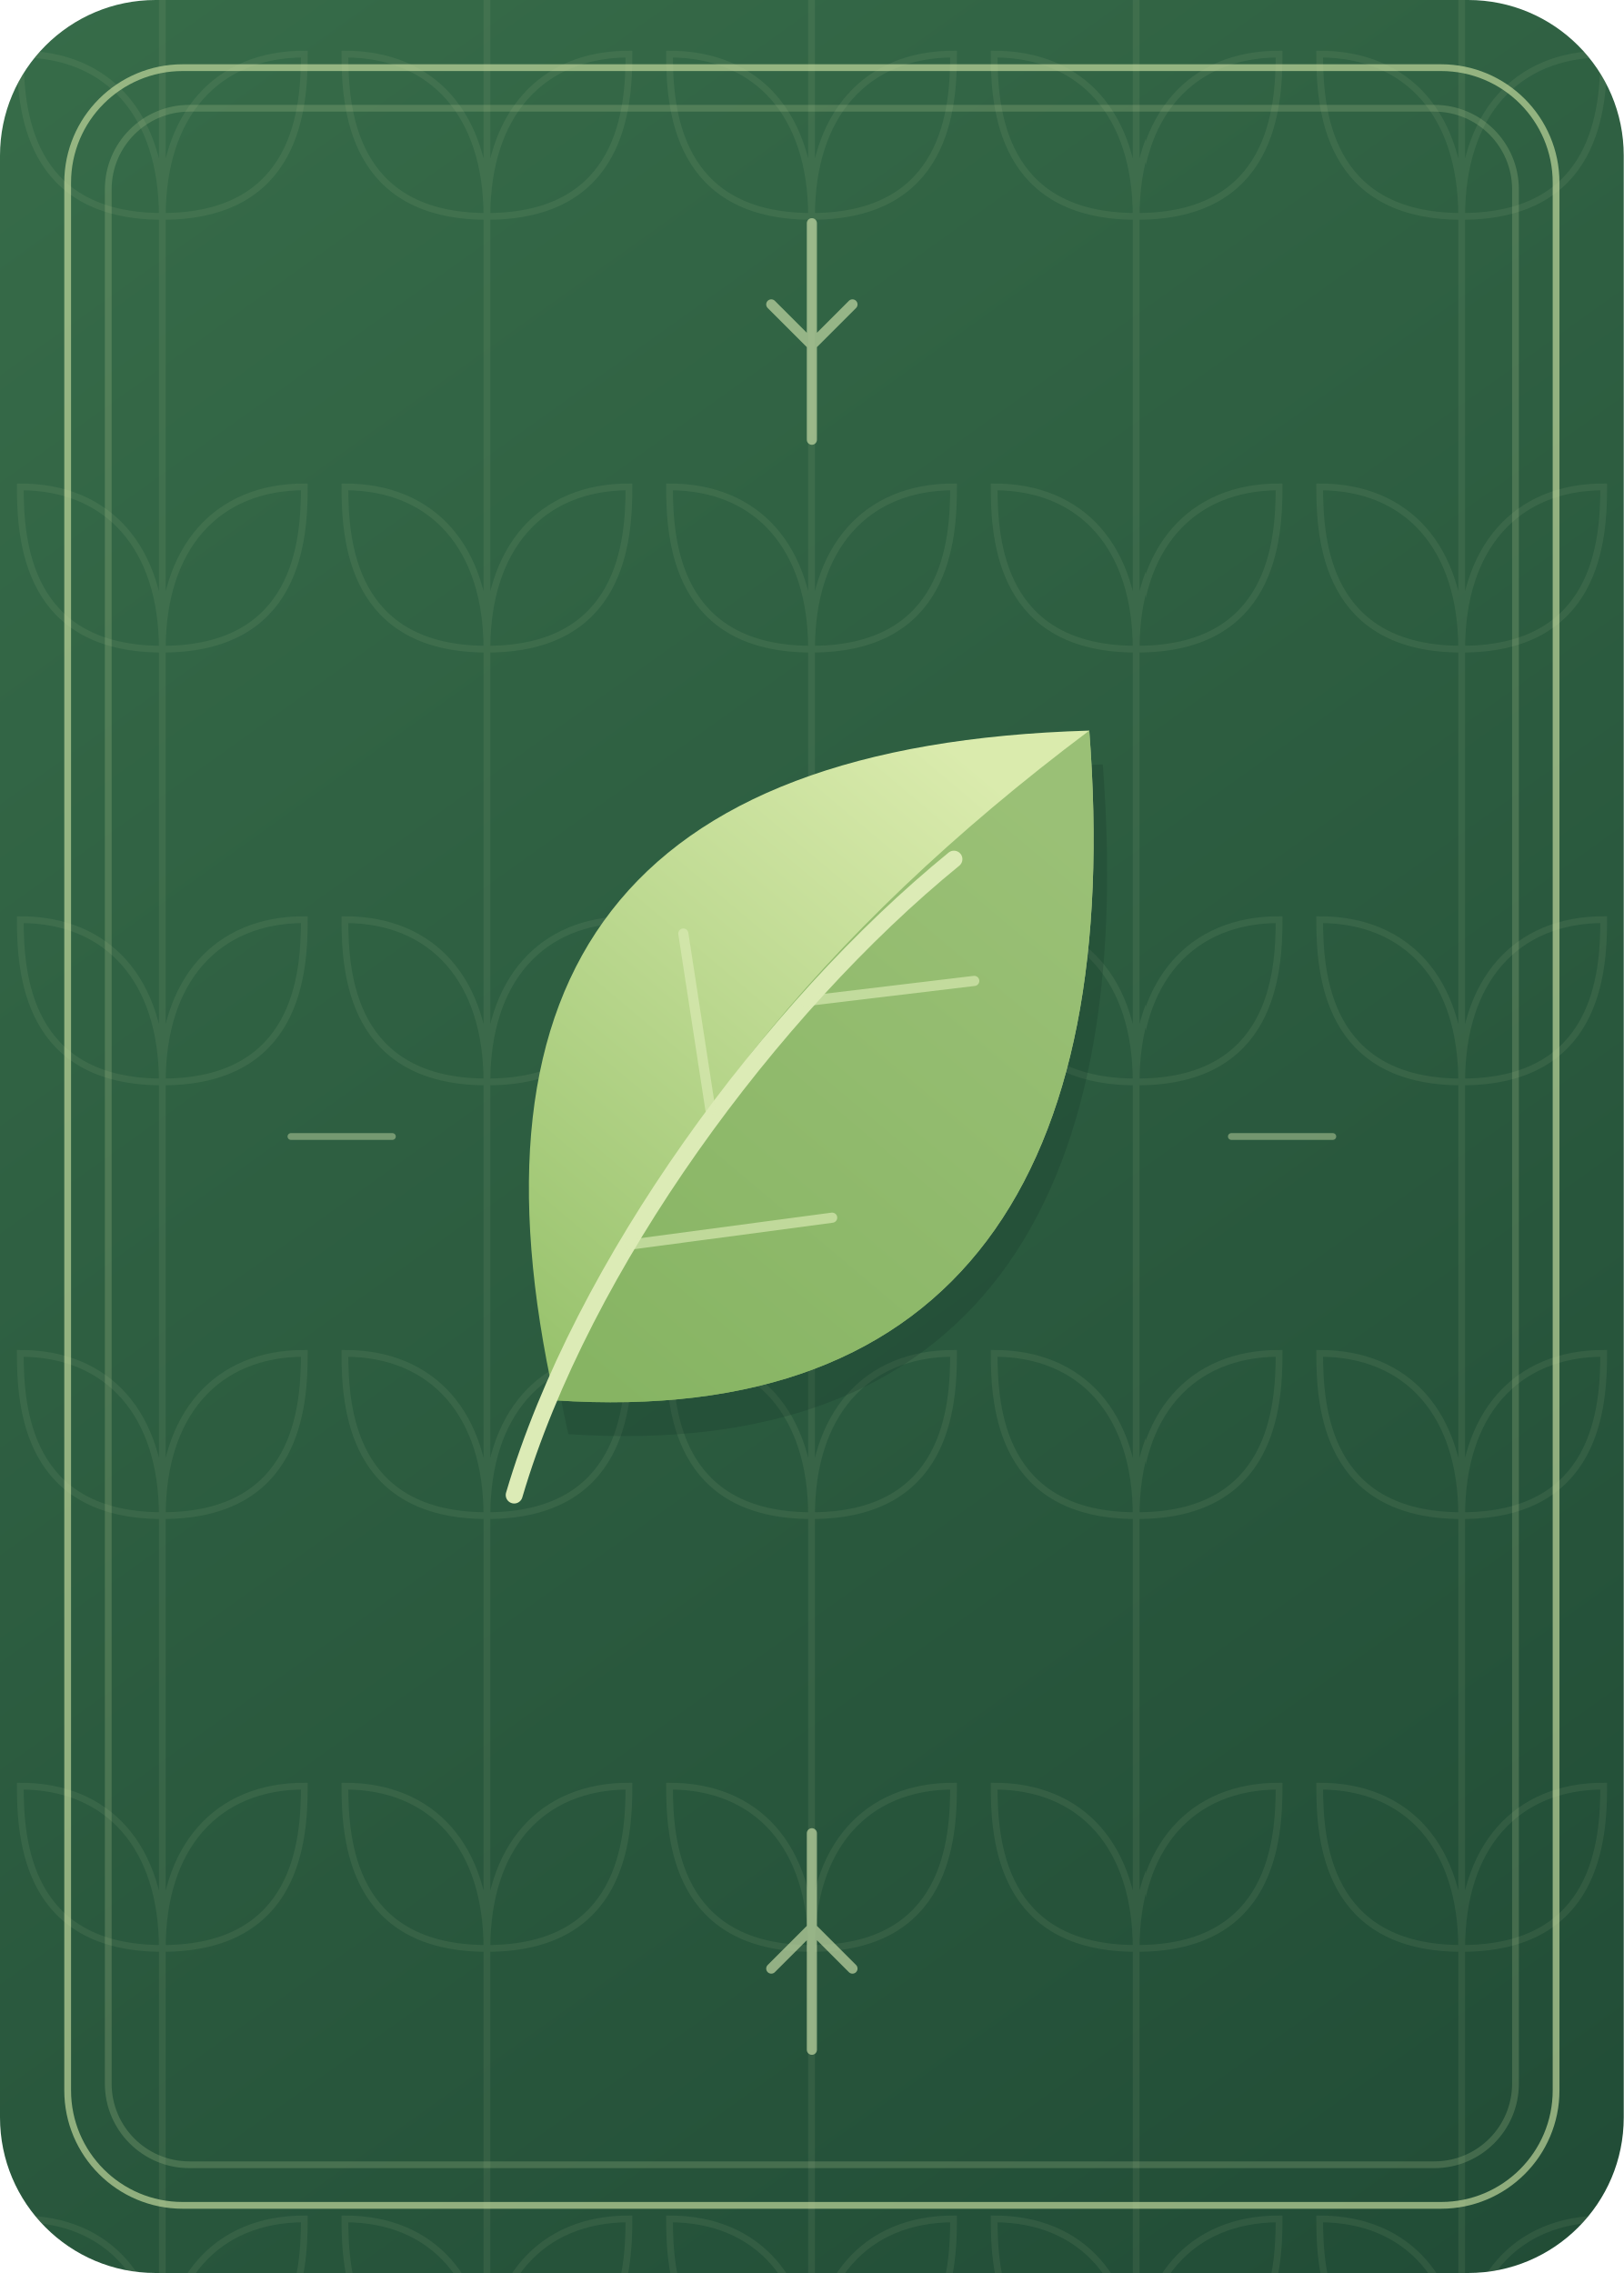
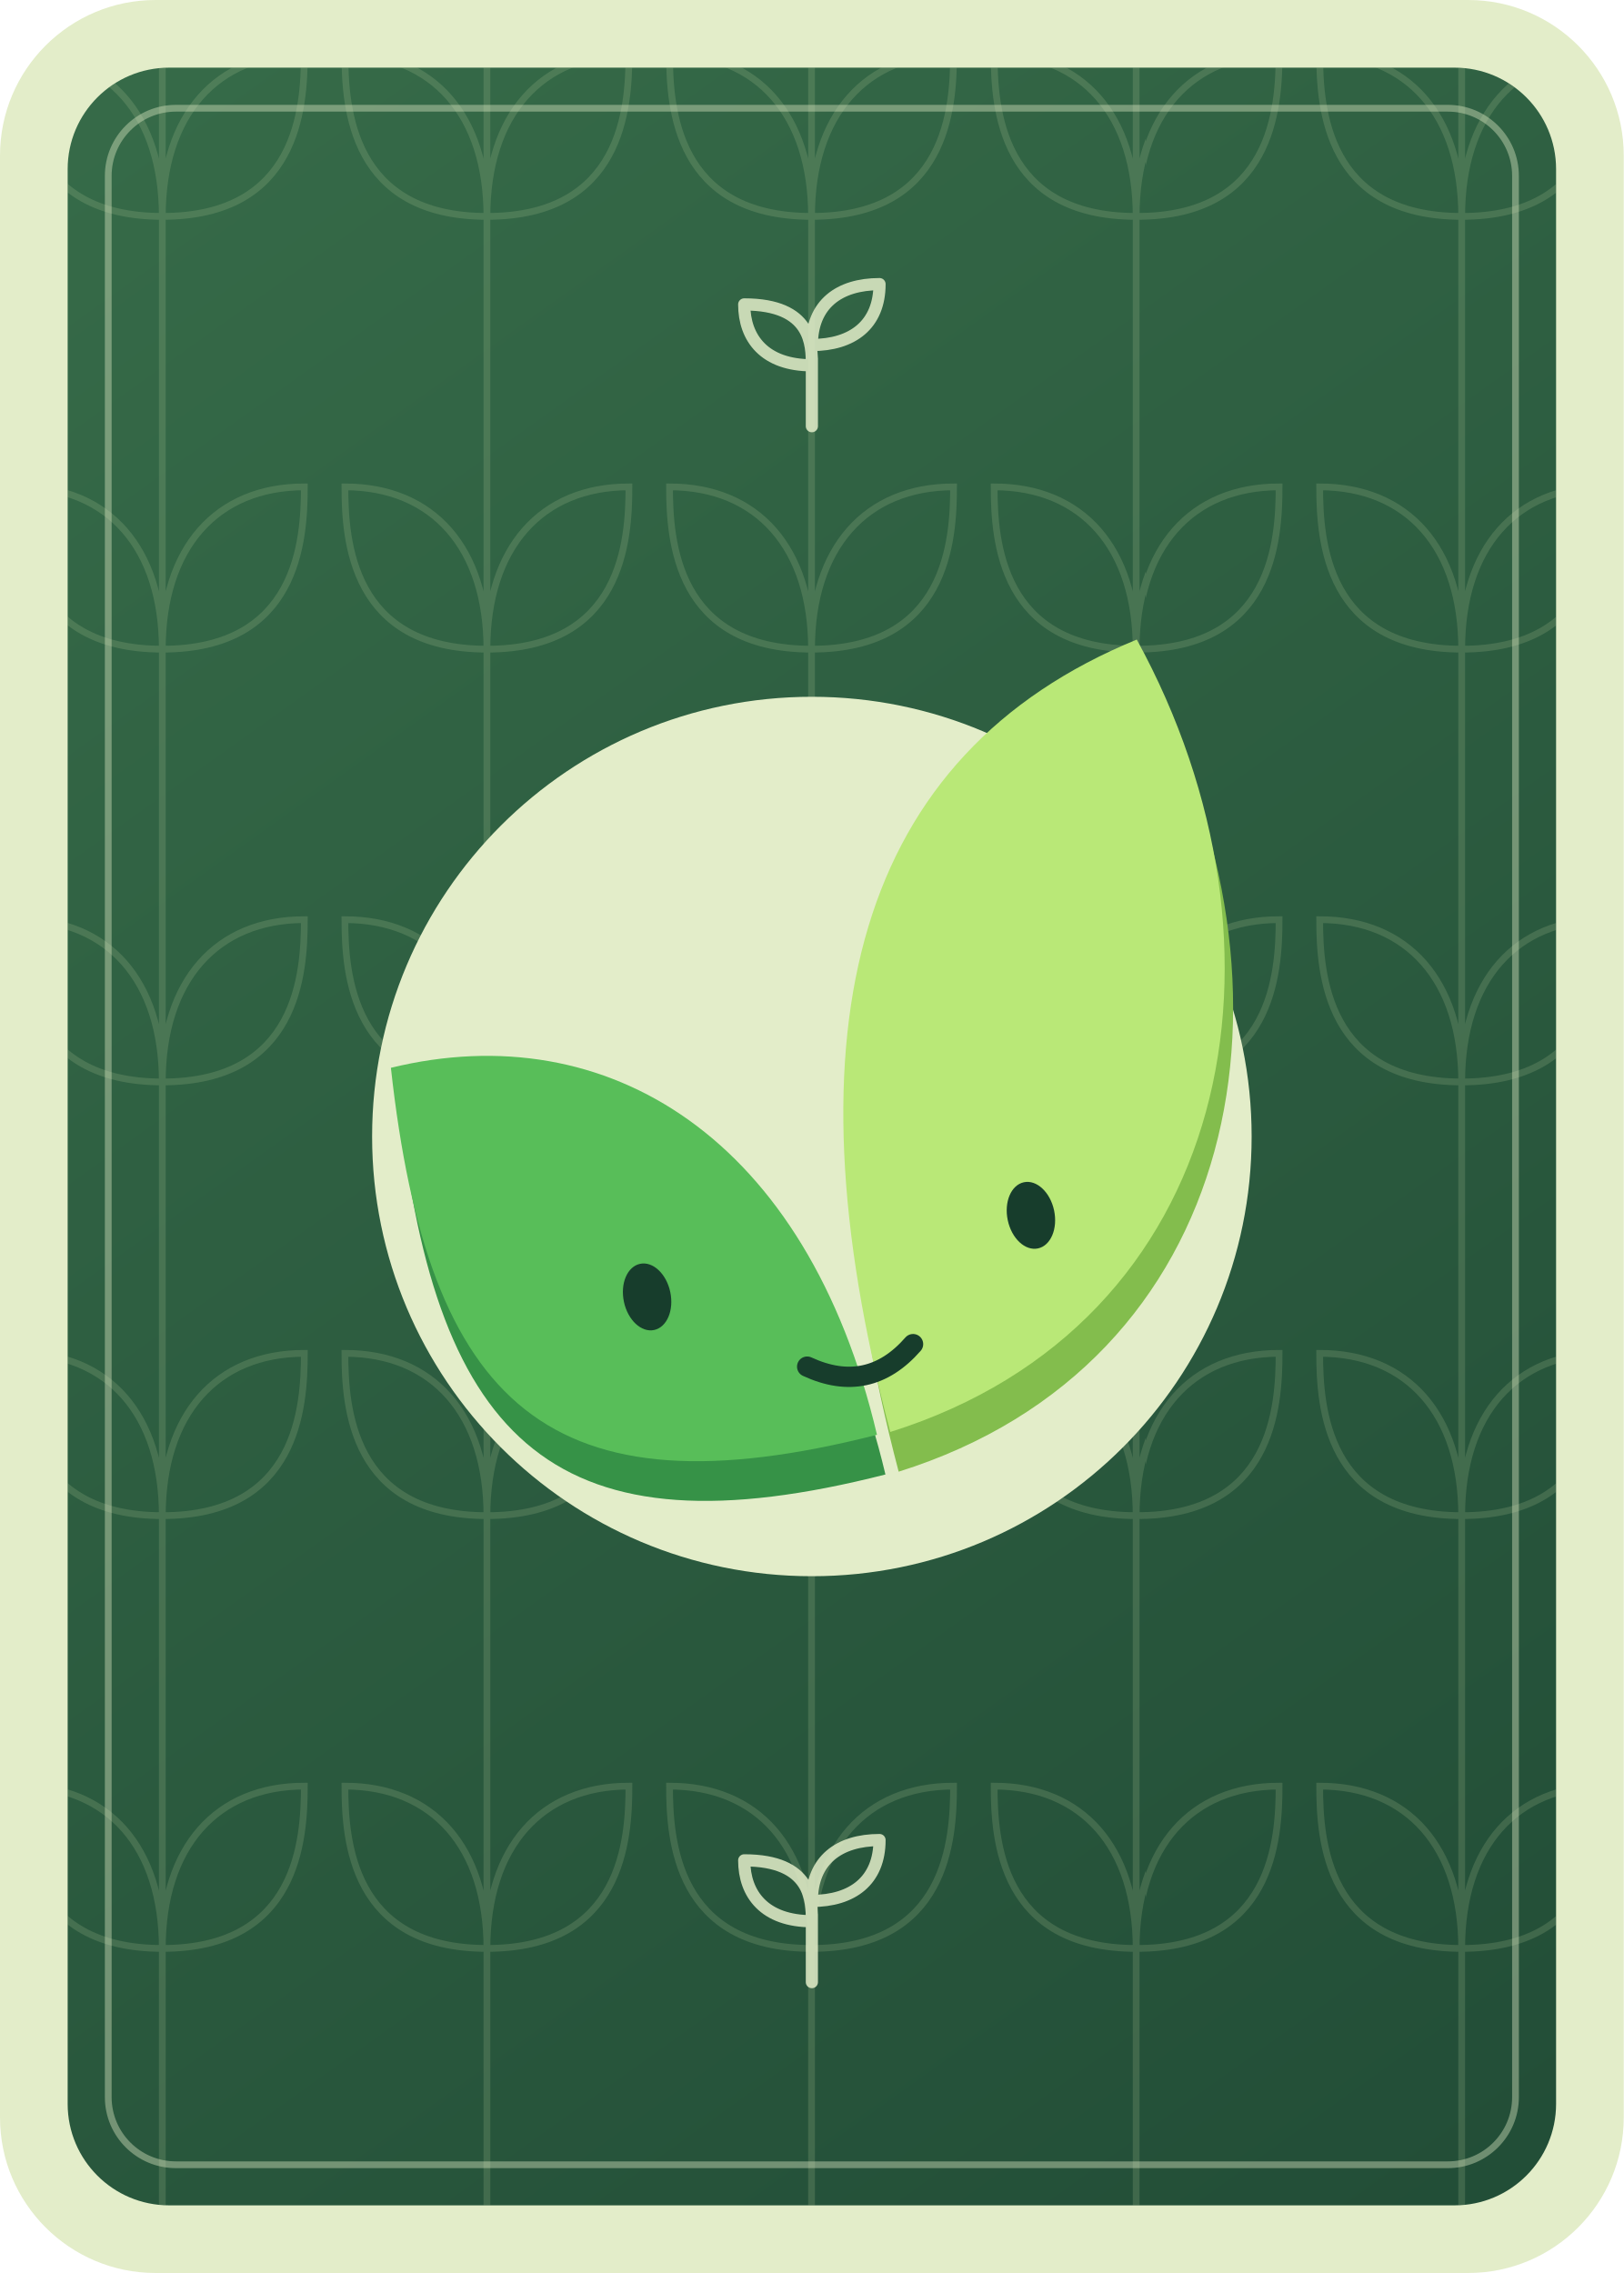
<svg xmlns="http://www.w3.org/2000/svg" width="240" height="336" viewBox="0 0 240 336" fill="none">
  <defs>
    <linearGradient id="paper" x1="0" y1="0" x2="240" y2="336" gradientUnits="userSpaceOnUse">
      <stop stop-color="#376C49" />
      <stop offset="1" stop-color="#214C36" />
    </linearGradient>
-     <linearGradient id="leaf" x1="89" y1="207" x2="158" y2="125" gradientUnits="userSpaceOnUse">
-       <stop stop-color="#99C36E" />
-       <stop offset="1" stop-color="#DAEBAD" />
-     </linearGradient>
    <pattern id="veins" width="48" height="64" patternUnits="userSpaceOnUse">
-       <path d="M24 64V0M24 32C4 32 3 16 3 8c13 0 21 9 21 24Zm0 0c20 0 21-16 21-24-13 0-21 9-21 24Z" stroke="#C8DDA7" stroke-opacity=".085" stroke-width="1" />
+       <path d="M24 64V0M24 32C4 32 3 16 3 8c13 0 21 9 21 24Zm0 0c20 0 21-16 21-24-13 0-21 9-21 24Z" stroke="#C8DDA7" stroke-opacity=".17" stroke-width="1" />
    </pattern>
  </defs>
-   <rect width="240" height="336" rx="23" fill="url(#paper)" />
-   <rect width="240" height="336" rx="23" fill="url(#veins)" />
-   <rect x="10" y="10" width="220" height="316" rx="17" stroke="#C9DFA2" stroke-opacity=".65" />
-   <rect x="16" y="16" width="208" height="304" rx="12" stroke="#C9DFA2" stroke-opacity=".2" />
-   <path d="M120 33v32m-6-20 6 6 6-6m-6 258v-32m-6 20 6-6 6 6" stroke="#CCE1AB" stroke-opacity=".65" stroke-width="1.5" stroke-linecap="round" stroke-linejoin="round" />
-   <path d="M43 168h15m124 0h15" stroke="#CCE1AB" stroke-opacity=".45" stroke-linecap="round" />
-   <path d="M82 207c-14-63 10-97 79-99 5 65-19 103-79 99Z" fill="#122F23" fill-opacity=".2" transform="translate(2 5)" />
-   <path d="M82 207c-14-63 10-97 79-99 5 65-19 103-79 99Z" fill="url(#leaf)" />
-   <path d="M82 207c13-36 39-69 79-99 5 65-19 103-79 99Z" fill="#80AF5F" fill-opacity=".7" />
-   <path d="M76 221c10-34 38-72 65-94" stroke="#DCEBB6" stroke-width="2.5" stroke-linecap="round" />
-   <path d="m93 184 30-4m-18-16-4-26m18 10 25-3" stroke="#DCEBB6" stroke-opacity=".65" stroke-width="1.5" stroke-linecap="round" />
+   <rect width="240" height="336" rx="23" fill="#E3EDC9" />
+   <rect x="10" y="10" width="220" height="316" rx="15" fill="url(#paper)" />
+   <rect x="10" y="10" width="220" height="316" rx="15" fill="url(#veins)" />
+   <rect x="16" y="16" width="208" height="304" rx="10" stroke="#E3EDC9" stroke-opacity=".4" />
+   <circle cx="120" cy="168" r="65" fill="#E3EDC9" />
+   <g transform="translate(120 162) rotate(-12) scale(1) translate(-80 -80)">
+     <path d="M79 137C29 139 15 119 20 69c33-1 58 23 59 68Z" fill="#369247" />
+     <path d="M81 137c-3-62 16-99 60-107 15 50-7 102-60 107Z" fill="#83BD4D" />
+     <path d="M79 131C29 133 15 113 20 63c33-1 58 23 59 68Z" fill="#58BE59" />
+     <path d="M81 131c-3-62 16-99 60-107 15 50-7 102-60 107Z" fill="#B9E877" />
+     <g class="mascot-face-placement" transform="translate(79 104) rotate(0) scale(1) translate(-82 -104)" fill="#173D2C">
+       <g class="mascot-eye mascot-eye--left" transform="translate(53 104)">
+         <g class="mascot-eye-expression">
+           <ellipse cx="0" cy="0" rx="3.5" ry="5" />
+         </g>
+       </g>
+       <g class="mascot-eye mascot-eye--right" transform="translate(111 104)">
+         <g class="mascot-eye-expression">
+           <ellipse cx="0" cy="0" rx="3.5" ry="5" />
+         </g>
+       </g>
+       <g class="mascot-mouth">
+         <path d="M74 119q8 6 16 0" stroke="#173D2C" stroke-width="3" stroke-linecap="round" fill="none" />
+       </g>
+     </g>
+   </g>
+   <g stroke="#E3EDC9" stroke-width="1.8" stroke-linecap="round" stroke-linejoin="round" opacity=".85">
+     <g transform="translate(120 53)">
+       <path d="M0 10V0M0 1C-7 1-10-3-10-8 0-8 0-2 0 1ZM0-2C0-8 4-11 10-11 10-5 6-2 0-2Z" />
+     </g>
+     <g transform="translate(120 283)">
+       <path d="M0 10V0M0 1C-7 1-10-3-10-8 0-8 0-2 0 1ZM0-2C0-8 4-11 10-11 10-5 6-2 0-2Z" />
+     </g>
+   </g>
</svg>
